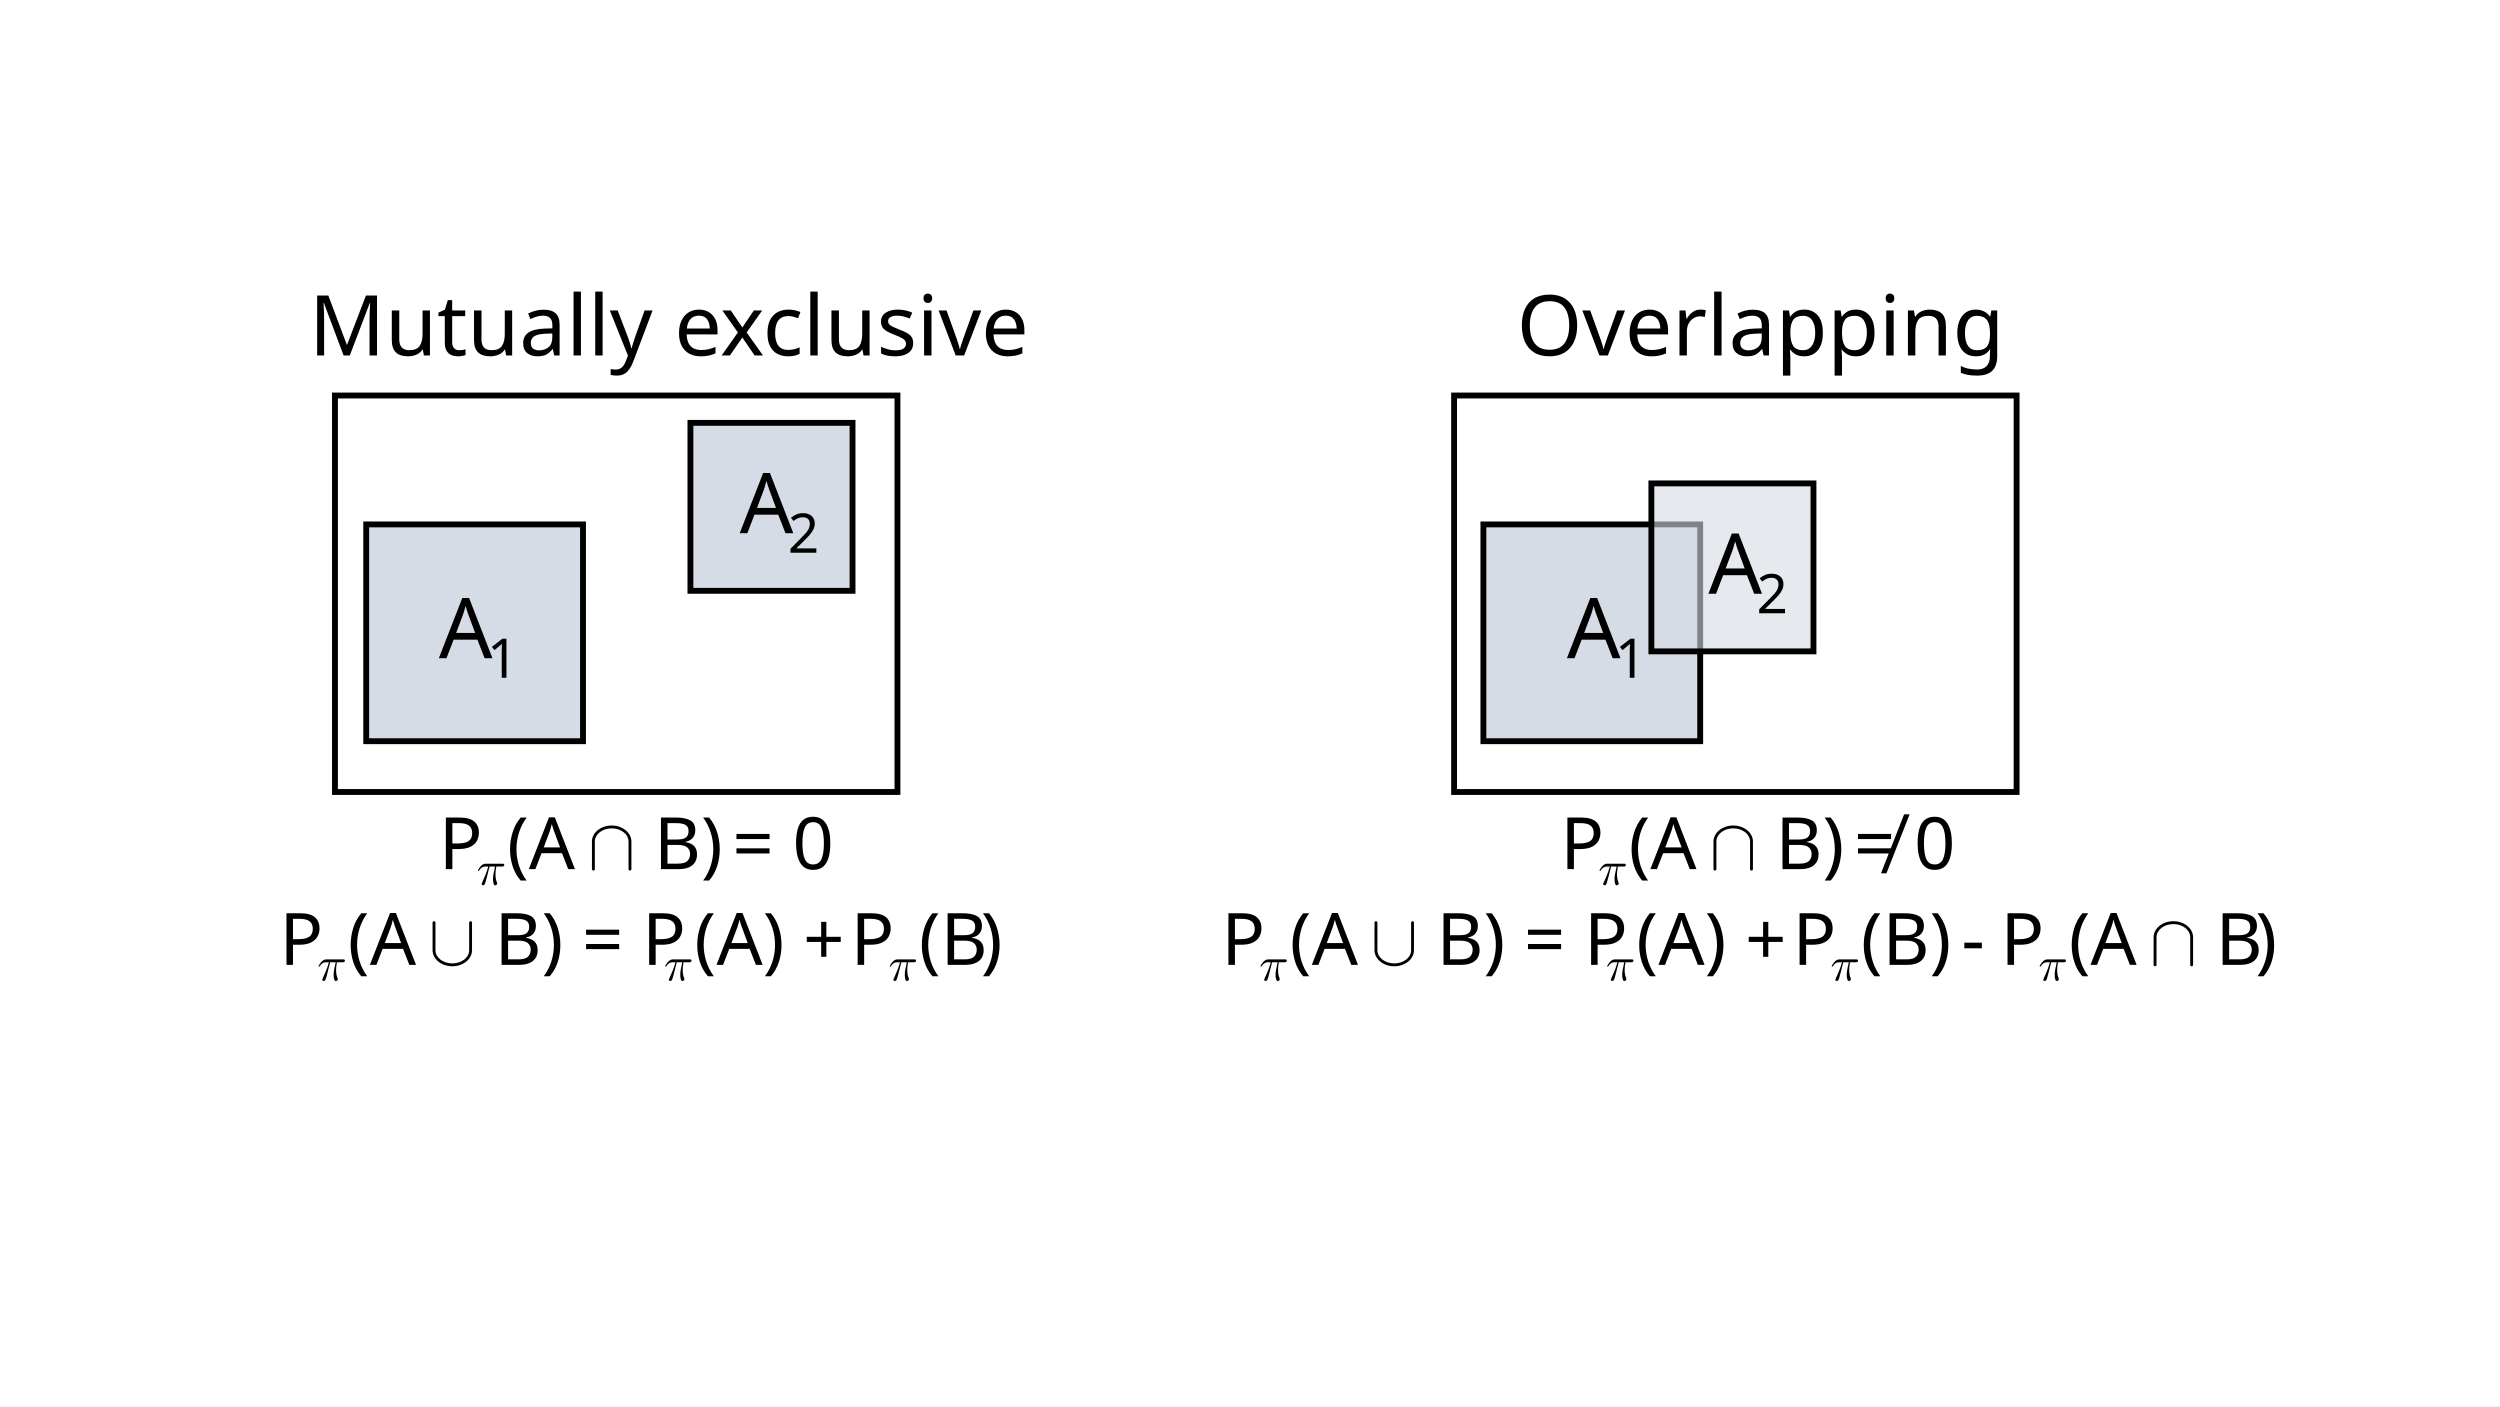
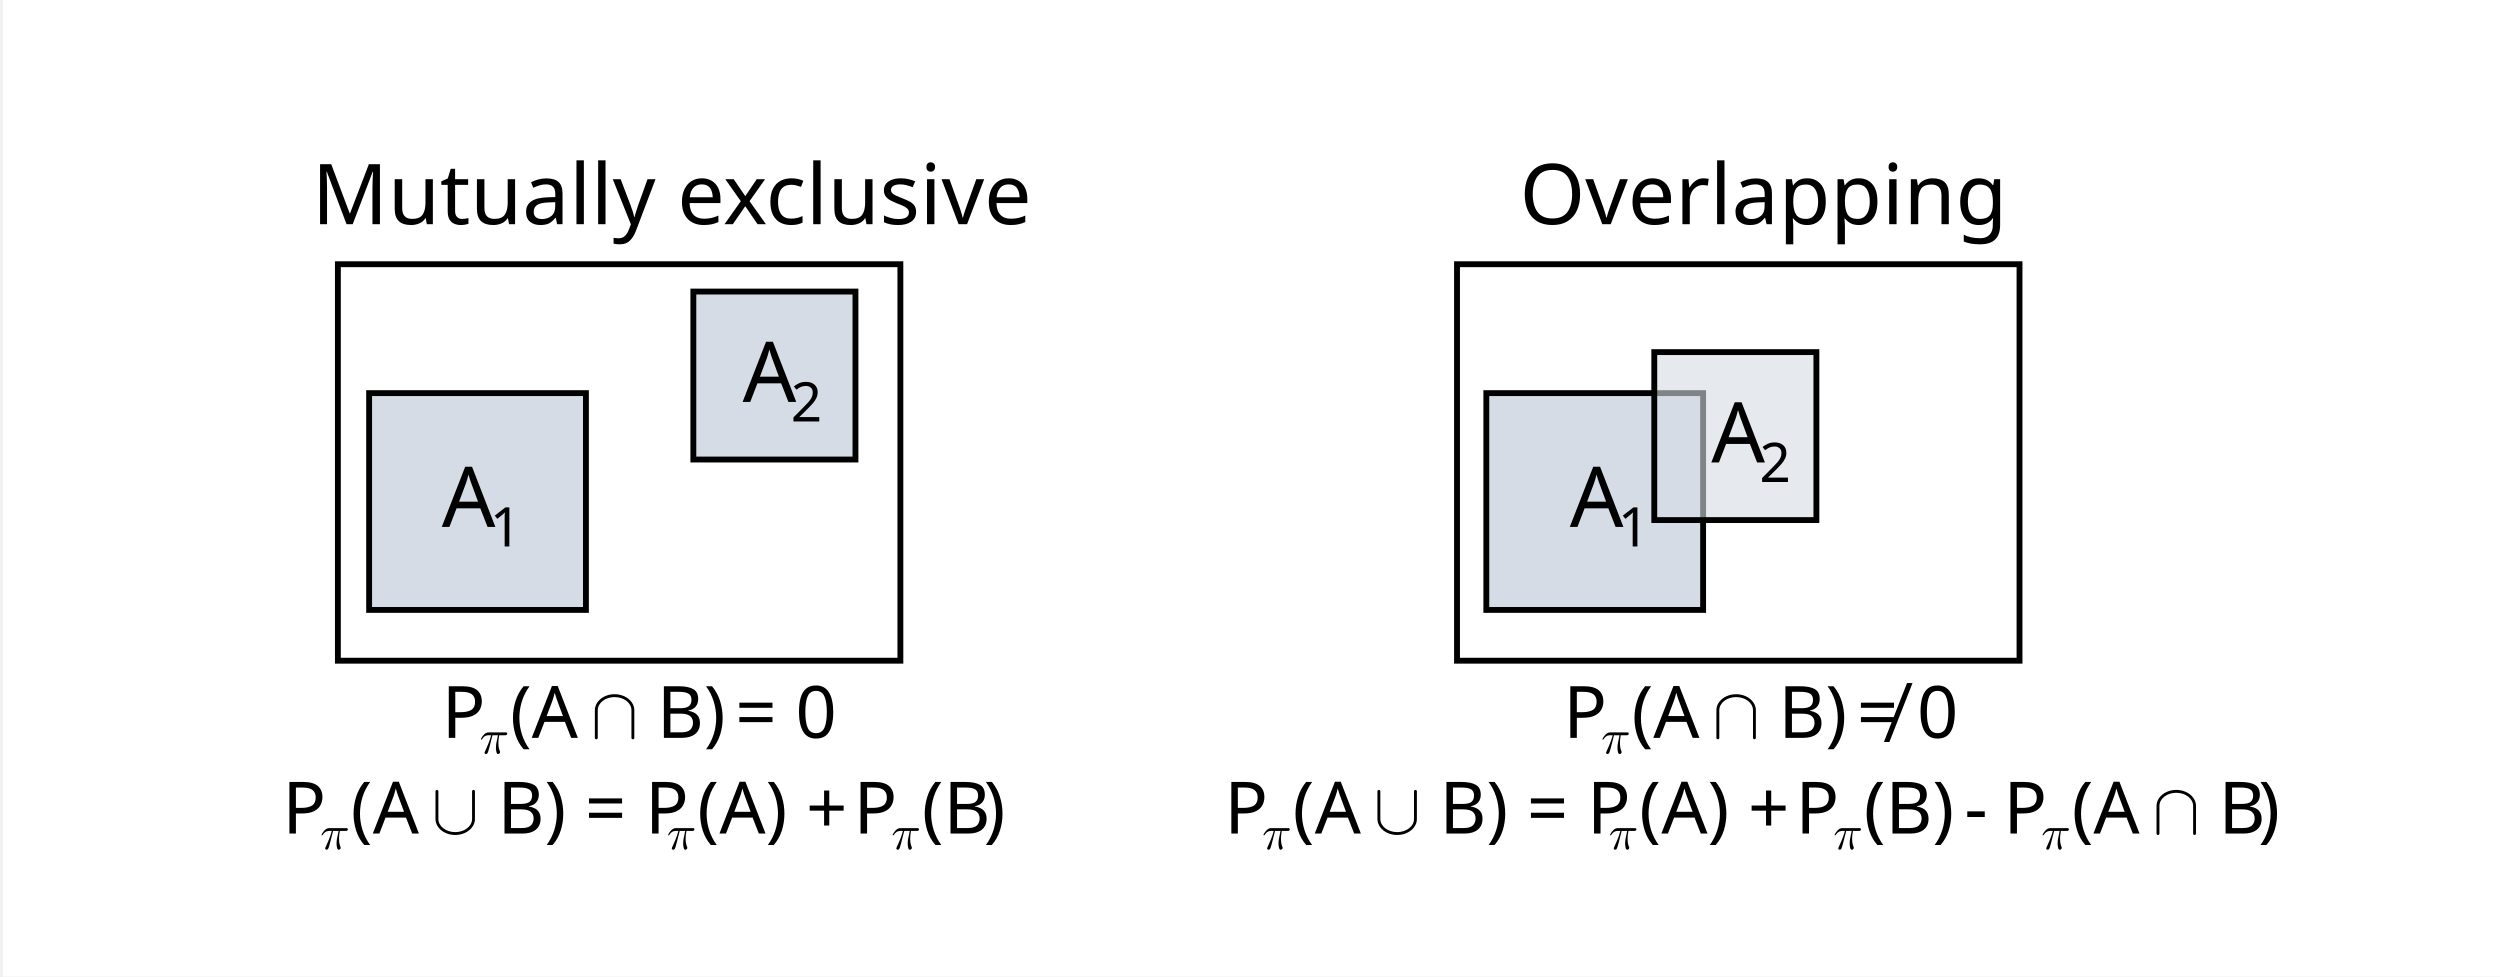
- <svg xmlns="http://www.w3.org/2000/svg" width="1280" height="720" overflow="hidden">
-   <defs>
+ <svg xmlns="http://www.w3.org/2000/svg" width="1280" height="500" overflow="hidden" version="1.1" id="svg141">
+   <defs id="defs5">
    <clipPath id="clip0">
-       <rect x="0" y="0" width="1280" height="720" />
+       <rect x="0" y="0" width="1280" height="720" id="rect2" />
    </clipPath>
  </defs>
-   <g clip-path="url(#clip0)">
-     <rect x="0" y="0" width="1280" height="720" fill="#FFFFFF" />
-     <text font-family="Calibri,Calibri_MSFontService,sans-serif" font-weight="400" font-size="43" transform="translate(776.563 182)">Overlapping</text>
-     <rect x="171.5" y="202.5" width="288" height="203" stroke="#000000" stroke-width="3" stroke-miterlimit="8" fill="none" />
-     <text font-family="Calibri,Calibri_MSFontService,sans-serif" font-weight="400" font-size="43" transform="translate(158.207 182)">Mutually exclusive</text>
-     <rect x="187.5" y="268.5" width="111" height="111" stroke="#000000" stroke-width="3" stroke-miterlimit="8" fill="#D6DCE5" />
-     <text font-family="Calibri,Calibri_MSFontService,sans-serif" font-weight="400" font-size="43" transform="translate(224.691 337)">A<tspan font-size="28" x="24.667" y="10">1</tspan>
+   <g clip-path="url(#clip0)" id="g139" transform="translate(1.493776,-67.21992)">
+     <rect x="0" y="0" width="1280" height="720" fill="#ffffff" id="rect7" />
+     <text font-family="Calibri, Calibri_MSFontService, sans-serif" font-weight="400" font-size="43px" transform="translate(776.563,182)" id="text9">Overlapping</text>
+     <rect x="171.5" y="202.5" width="288" height="203" stroke="#000000" stroke-width="3" stroke-miterlimit="8" fill="none" id="rect11" />
+     <text font-family="Calibri, Calibri_MSFontService, sans-serif" font-weight="400" font-size="43px" transform="translate(158.207,182)" id="text13">Mutually exclusive</text>
+     <rect x="187.5" y="268.5" width="111" height="111" stroke="#000000" stroke-width="3" stroke-miterlimit="8" fill="#d6dce5" id="rect15" />
+     <text font-family="Calibri, Calibri_MSFontService, sans-serif" font-weight="400" font-size="43px" transform="translate(224.691,337)" id="text19">A<tspan font-size="28px" x="24.667" y="10" id="tspan17">1</tspan>
    </text>
-     <rect x="353.5" y="216.5" width="83" height="86" stroke="#000000" stroke-width="3" stroke-miterlimit="8" fill="#D6DCE5" />
-     <text font-family="Calibri,Calibri_MSFontService,sans-serif" font-weight="400" font-size="43" transform="translate(378.733 273)">A<tspan font-size="28" x="24.667" y="10">2</tspan>
-       <tspan font-size="37" x="-154.042" y="172">P</tspan>
-       <tspan font-family="Cambria Math,Cambria Math_MSFontService,sans-serif" font-size="25" x="-134.709" y="180">𝜋</tspan>
-       <tspan font-size="37" x="-119.075" y="172">(A</tspan>
-       <tspan font-family="Cambria Math,Cambria Math_MSFontService,sans-serif" font-size="37" x="-86.075" y="172"> </tspan>
-       <tspan font-family="Cambria Math,Cambria Math_MSFontService,sans-serif" font-size="37" x="-77.909" y="172">∩</tspan>
-       <tspan font-size="37" x="-43.909" y="172">B) </tspan>
-       <tspan font-size="37" x="-3.742" y="172">= 0 </tspan>
-       <tspan font-size="37" x="-235.646" y="221">P</tspan>
-       <tspan font-family="Cambria Math,Cambria Math_MSFontService,sans-serif" font-size="25" x="-216.313" y="229">𝜋</tspan>
-       <tspan font-size="37" x="-200.679" y="221">(</tspan>
-       <tspan font-size="37" x="-189.346" y="221">A</tspan>
-       <tspan font-family="Cambria Math,Cambria Math_MSFontService,sans-serif" font-size="37" x="-167.679" y="221"> </tspan>
-       <tspan font-family="Cambria Math,Cambria Math_MSFontService,sans-serif" font-size="37" x="-159.513" y="221">∪</tspan>
-       <tspan font-size="37" x="-125.513" y="221">B) = P</tspan>
-       <tspan font-family="Cambria Math,Cambria Math_MSFontService,sans-serif" font-size="25" x="-38.846" y="229">𝜋</tspan>
-       <tspan font-size="37" x="-23.213" y="221">(</tspan>
-       <tspan font-size="37" x="-11.879" y="221">A) + </tspan>
-       <tspan font-size="37" x="56.787" y="221">P</tspan>
-       <tspan font-family="Cambria Math,Cambria Math_MSFontService,sans-serif" font-size="25" x="76.121" y="229">𝜋</tspan>
-       <tspan font-size="37" x="91.754" y="221">(B</tspan>
-       <tspan font-size="37" x="123.421" y="221">)</tspan>
+     <rect x="353.5" y="216.5" width="83" height="86" stroke="#000000" stroke-width="3" stroke-miterlimit="8" fill="#d6dce5" id="rect21" />
+     <text font-family="Calibri, Calibri_MSFontService, sans-serif" font-weight="400" font-size="43px" transform="translate(378.733,273)" id="text67">A<tspan font-size="28px" x="24.667" y="10" id="tspan23">2</tspan>
+       <tspan font-size="37px" x="-154.042" y="172" id="tspan25">P</tspan>
+       <tspan font-family="'Cambria Math', 'Cambria Math_MSFontService', sans-serif" font-size="25px" x="-134.709" y="180" id="tspan27">𝜋</tspan>
+       <tspan font-size="37px" x="-119.075" y="172" id="tspan29">(A</tspan>
+       <tspan font-family="'Cambria Math', 'Cambria Math_MSFontService', sans-serif" font-size="37px" x="-86.075" y="172" id="tspan31" />
+       <tspan font-family="'Cambria Math', 'Cambria Math_MSFontService', sans-serif" font-size="37px" x="-77.909" y="172" id="tspan33">∩</tspan>
+       <tspan font-size="37px" x="-43.909" y="172" id="tspan35">B)</tspan>
+       <tspan font-size="37px" x="-3.742" y="172" id="tspan37">= 0</tspan>
+       <tspan font-size="37px" x="-235.646" y="221" id="tspan39">P</tspan>
+       <tspan font-family="'Cambria Math', 'Cambria Math_MSFontService', sans-serif" font-size="25px" x="-216.313" y="229" id="tspan41">𝜋</tspan>
+       <tspan font-size="37px" x="-200.679" y="221" id="tspan43">(</tspan>
+       <tspan font-size="37px" x="-189.346" y="221" id="tspan45">A</tspan>
+       <tspan font-family="'Cambria Math', 'Cambria Math_MSFontService', sans-serif" font-size="37px" x="-167.679" y="221" id="tspan47" />
+       <tspan font-family="'Cambria Math', 'Cambria Math_MSFontService', sans-serif" font-size="37px" x="-159.513" y="221" id="tspan49">∪</tspan>
+       <tspan font-size="37px" x="-125.513" y="221" id="tspan51">B) = P</tspan>
+       <tspan font-family="'Cambria Math', 'Cambria Math_MSFontService', sans-serif" font-size="25px" x="-38.846" y="229" id="tspan53">𝜋</tspan>
+       <tspan font-size="37px" x="-23.213" y="221" id="tspan55">(</tspan>
+       <tspan font-size="37px" x="-11.879" y="221" id="tspan57">A) +</tspan>
+       <tspan font-size="37px" x="56.787" y="221" id="tspan59">P</tspan>
+       <tspan font-family="'Cambria Math', 'Cambria Math_MSFontService', sans-serif" font-size="25px" x="76.121" y="229" id="tspan61">𝜋</tspan>
+       <tspan font-size="37px" x="91.754" y="221" id="tspan63">(B</tspan>
+       <tspan font-size="37px" x="123.421" y="221" id="tspan65">)</tspan>
    </text>
-     <rect x="744.5" y="202.5" width="288" height="203" stroke="#000000" stroke-width="3" stroke-miterlimit="8" fill="none" />
-     <rect x="759.5" y="268.5" width="111" height="111" stroke="#000000" stroke-width="3" stroke-miterlimit="8" fill="#D6DCE5" />
-     <text font-family="Calibri,Calibri_MSFontService,sans-serif" font-weight="400" font-size="43" transform="translate(802.247 337)">A<tspan font-size="28" x="24.667" y="10">1</tspan>
+     <rect x="744.5" y="202.5" width="288" height="203" stroke="#000000" stroke-width="3" stroke-miterlimit="8" fill="none" id="rect69" />
+     <rect x="759.5" y="268.5" width="111" height="111" stroke="#000000" stroke-width="3" stroke-miterlimit="8" fill="#d6dce5" id="rect71" />
+     <text font-family="Calibri, Calibri_MSFontService, sans-serif" font-weight="400" font-size="43px" transform="translate(802.247,337)" id="text75">A<tspan font-size="28px" x="24.667" y="10" id="tspan73">1</tspan>
    </text>
-     <rect x="845.5" y="247.5" width="83" height="86" stroke="#000000" stroke-width="3" stroke-miterlimit="8" fill="#D6DCE5" fill-opacity="0.6" />
-     <text font-family="Calibri,Calibri_MSFontService,sans-serif" font-weight="400" font-size="43" transform="translate(874.701 304)">A<tspan font-size="28" x="24.667" y="10">2</tspan>
-       <tspan font-size="37" x="-249.336" y="190">P</tspan>
-       <tspan font-family="Cambria Math,Cambria Math_MSFontService,sans-serif" font-size="25" x="-230.003" y="198">𝜋</tspan>
-       <tspan font-size="37" x="-214.369" y="190">(</tspan>
-       <tspan font-size="37" x="-203.036" y="190">A</tspan>
-       <tspan font-family="Cambria Math,Cambria Math_MSFontService,sans-serif" font-size="37" x="-181.369" y="190"> </tspan>
-       <tspan font-family="Cambria Math,Cambria Math_MSFontService,sans-serif" font-size="37" x="-173.203" y="190">∪</tspan>
-       <tspan font-size="37" x="-139.203" y="190">B) = P</tspan>
-       <tspan font-family="Cambria Math,Cambria Math_MSFontService,sans-serif" font-size="25" x="-52.536" y="198">𝜋</tspan>
-       <tspan font-size="37" x="-36.903" y="190">(</tspan>
-       <tspan font-size="37" x="-25.569" y="190">A) + </tspan>
-       <tspan font-size="37" x="43.097" y="190">P</tspan>
-       <tspan font-family="Cambria Math,Cambria Math_MSFontService,sans-serif" font-size="25" x="62.431" y="198">𝜋</tspan>
-       <tspan font-size="37" x="78.064" y="190">(B) </tspan>
-       <tspan font-size="37" x="129.564" y="190">-</tspan>
-       <tspan font-size="37" x="149.564" y="190">P</tspan>
-       <tspan font-family="Cambria Math,Cambria Math_MSFontService,sans-serif" font-size="25" x="168.897" y="198">𝜋</tspan>
-       <tspan font-size="37" x="184.531" y="190">(A</tspan>
-       <tspan font-family="Cambria Math,Cambria Math_MSFontService,sans-serif" font-size="37" x="217.531" y="190"> </tspan>
-       <tspan font-family="Cambria Math,Cambria Math_MSFontService,sans-serif" font-size="37" x="225.698" y="190">∩</tspan>
-       <tspan font-size="37" x="259.698" y="190">B</tspan>
-       <tspan font-size="37" x="280.031" y="190">)</tspan>
-       <tspan font-size="37" x="-75.781" y="141">P</tspan>
-       <tspan font-family="Cambria Math,Cambria Math_MSFontService,sans-serif" font-size="25" x="-56.448" y="149">𝜋</tspan>
-       <tspan font-size="37" x="-40.814" y="141">(A</tspan>
-       <tspan font-family="Cambria Math,Cambria Math_MSFontService,sans-serif" font-size="37" x="-7.814" y="141"> </tspan>
-       <tspan font-family="Cambria Math,Cambria Math_MSFontService,sans-serif" font-size="37" x="0.352" y="141">∩</tspan>
-       <tspan font-size="37" x="34.352" y="141">B) </tspan>
-       <tspan font-size="37" x="74.519" y="141">≠ 0 </tspan>
+     <rect x="845.5" y="247.5" width="83" height="86" stroke="#000000" stroke-width="3" stroke-miterlimit="8" fill="#d6dce5" fill-opacity="0.6" id="rect77" />
+     <text font-family="Calibri, Calibri_MSFontService, sans-serif" font-weight="400" font-size="43px" transform="translate(874.701,304)" id="text137">A<tspan font-size="28px" x="24.667" y="10" id="tspan79">2</tspan>
+       <tspan font-size="37px" x="-249.336" y="190" id="tspan81">P</tspan>
+       <tspan font-family="'Cambria Math', 'Cambria Math_MSFontService', sans-serif" font-size="25px" x="-230.003" y="198" id="tspan83">𝜋</tspan>
+       <tspan font-size="37px" x="-214.369" y="190" id="tspan85">(</tspan>
+       <tspan font-size="37px" x="-203.036" y="190" id="tspan87">A</tspan>
+       <tspan font-family="'Cambria Math', 'Cambria Math_MSFontService', sans-serif" font-size="37px" x="-181.369" y="190" id="tspan89" />
+       <tspan font-family="'Cambria Math', 'Cambria Math_MSFontService', sans-serif" font-size="37px" x="-173.203" y="190" id="tspan91">∪</tspan>
+       <tspan font-size="37px" x="-139.203" y="190" id="tspan93">B) = P</tspan>
+       <tspan font-family="'Cambria Math', 'Cambria Math_MSFontService', sans-serif" font-size="25px" x="-52.536" y="198" id="tspan95">𝜋</tspan>
+       <tspan font-size="37px" x="-36.903" y="190" id="tspan97">(</tspan>
+       <tspan font-size="37px" x="-25.569" y="190" id="tspan99">A) +</tspan>
+       <tspan font-size="37px" x="43.097" y="190" id="tspan101">P</tspan>
+       <tspan font-family="'Cambria Math', 'Cambria Math_MSFontService', sans-serif" font-size="25px" x="62.431" y="198" id="tspan103">𝜋</tspan>
+       <tspan font-size="37px" x="78.064" y="190" id="tspan105">(B)</tspan>
+       <tspan font-size="37px" x="129.564" y="190" id="tspan107">-</tspan>
+       <tspan font-size="37px" x="149.564" y="190" id="tspan109">P</tspan>
+       <tspan font-family="'Cambria Math', 'Cambria Math_MSFontService', sans-serif" font-size="25px" x="168.897" y="198" id="tspan111">𝜋</tspan>
+       <tspan font-size="37px" x="184.531" y="190" id="tspan113">(A</tspan>
+       <tspan font-family="'Cambria Math', 'Cambria Math_MSFontService', sans-serif" font-size="37px" x="217.531" y="190" id="tspan115" />
+       <tspan font-family="'Cambria Math', 'Cambria Math_MSFontService', sans-serif" font-size="37px" x="225.698" y="190" id="tspan117">∩</tspan>
+       <tspan font-size="37px" x="259.698" y="190" id="tspan119">B</tspan>
+       <tspan font-size="37px" x="280.031" y="190" id="tspan121">)</tspan>
+       <tspan font-size="37px" x="-75.781" y="141" id="tspan123">P</tspan>
+       <tspan font-family="'Cambria Math', 'Cambria Math_MSFontService', sans-serif" font-size="25px" x="-56.448" y="149" id="tspan125">𝜋</tspan>
+       <tspan font-size="37px" x="-40.814" y="141" id="tspan127">(A</tspan>
+       <tspan font-family="'Cambria Math', 'Cambria Math_MSFontService', sans-serif" font-size="37px" x="-7.814" y="141" id="tspan129" />
+       <tspan font-family="'Cambria Math', 'Cambria Math_MSFontService', sans-serif" font-size="37px" x="0.352" y="141" id="tspan131">∩</tspan>
+       <tspan font-size="37px" x="34.352" y="141" id="tspan133">B)</tspan>
+       <tspan font-size="37px" x="74.519" y="141" id="tspan135">≠ 0</tspan>
    </text>
  </g>
</svg>
